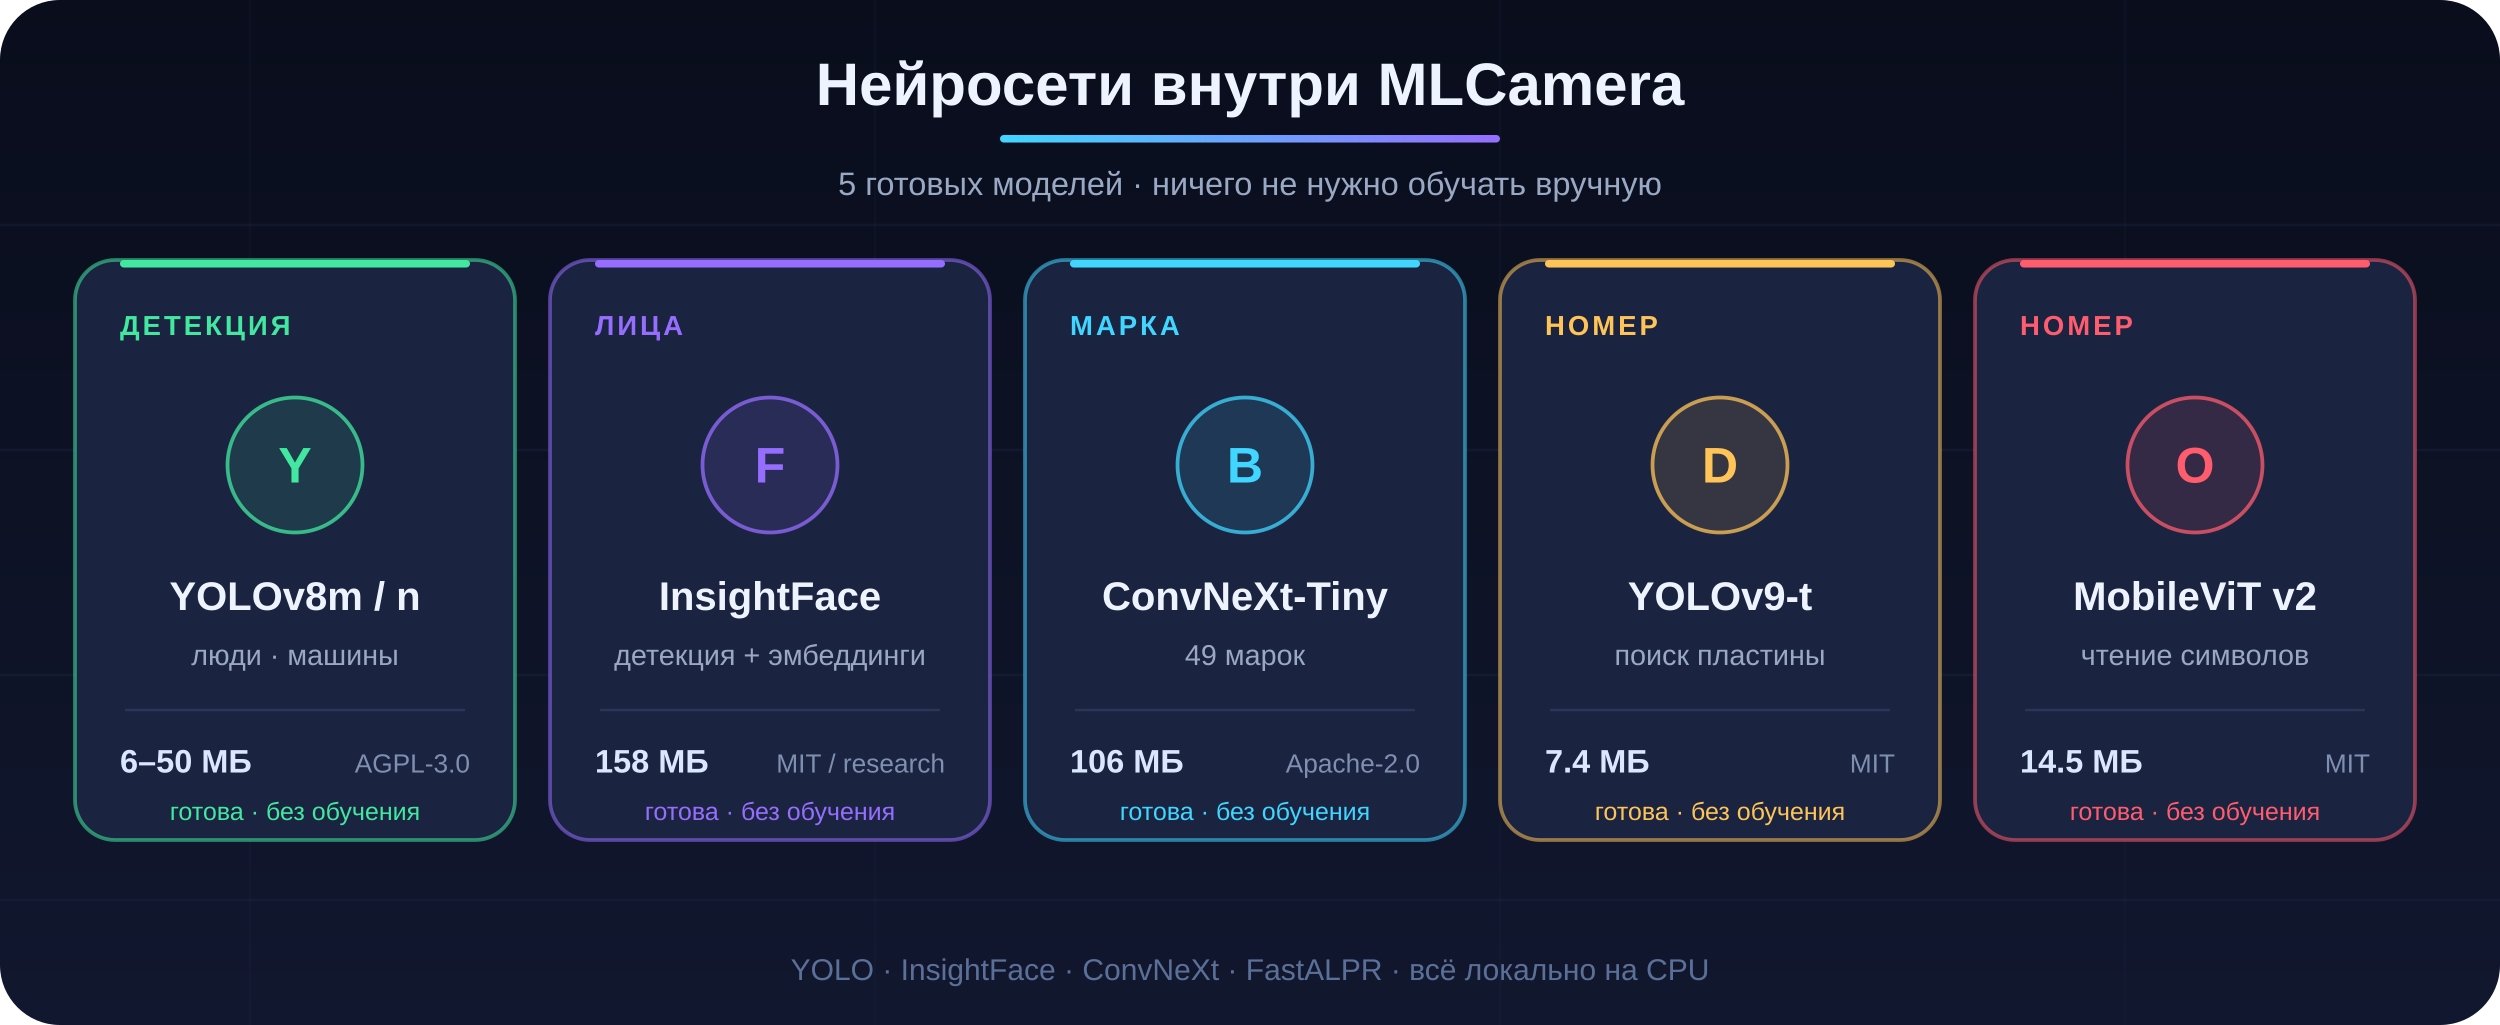
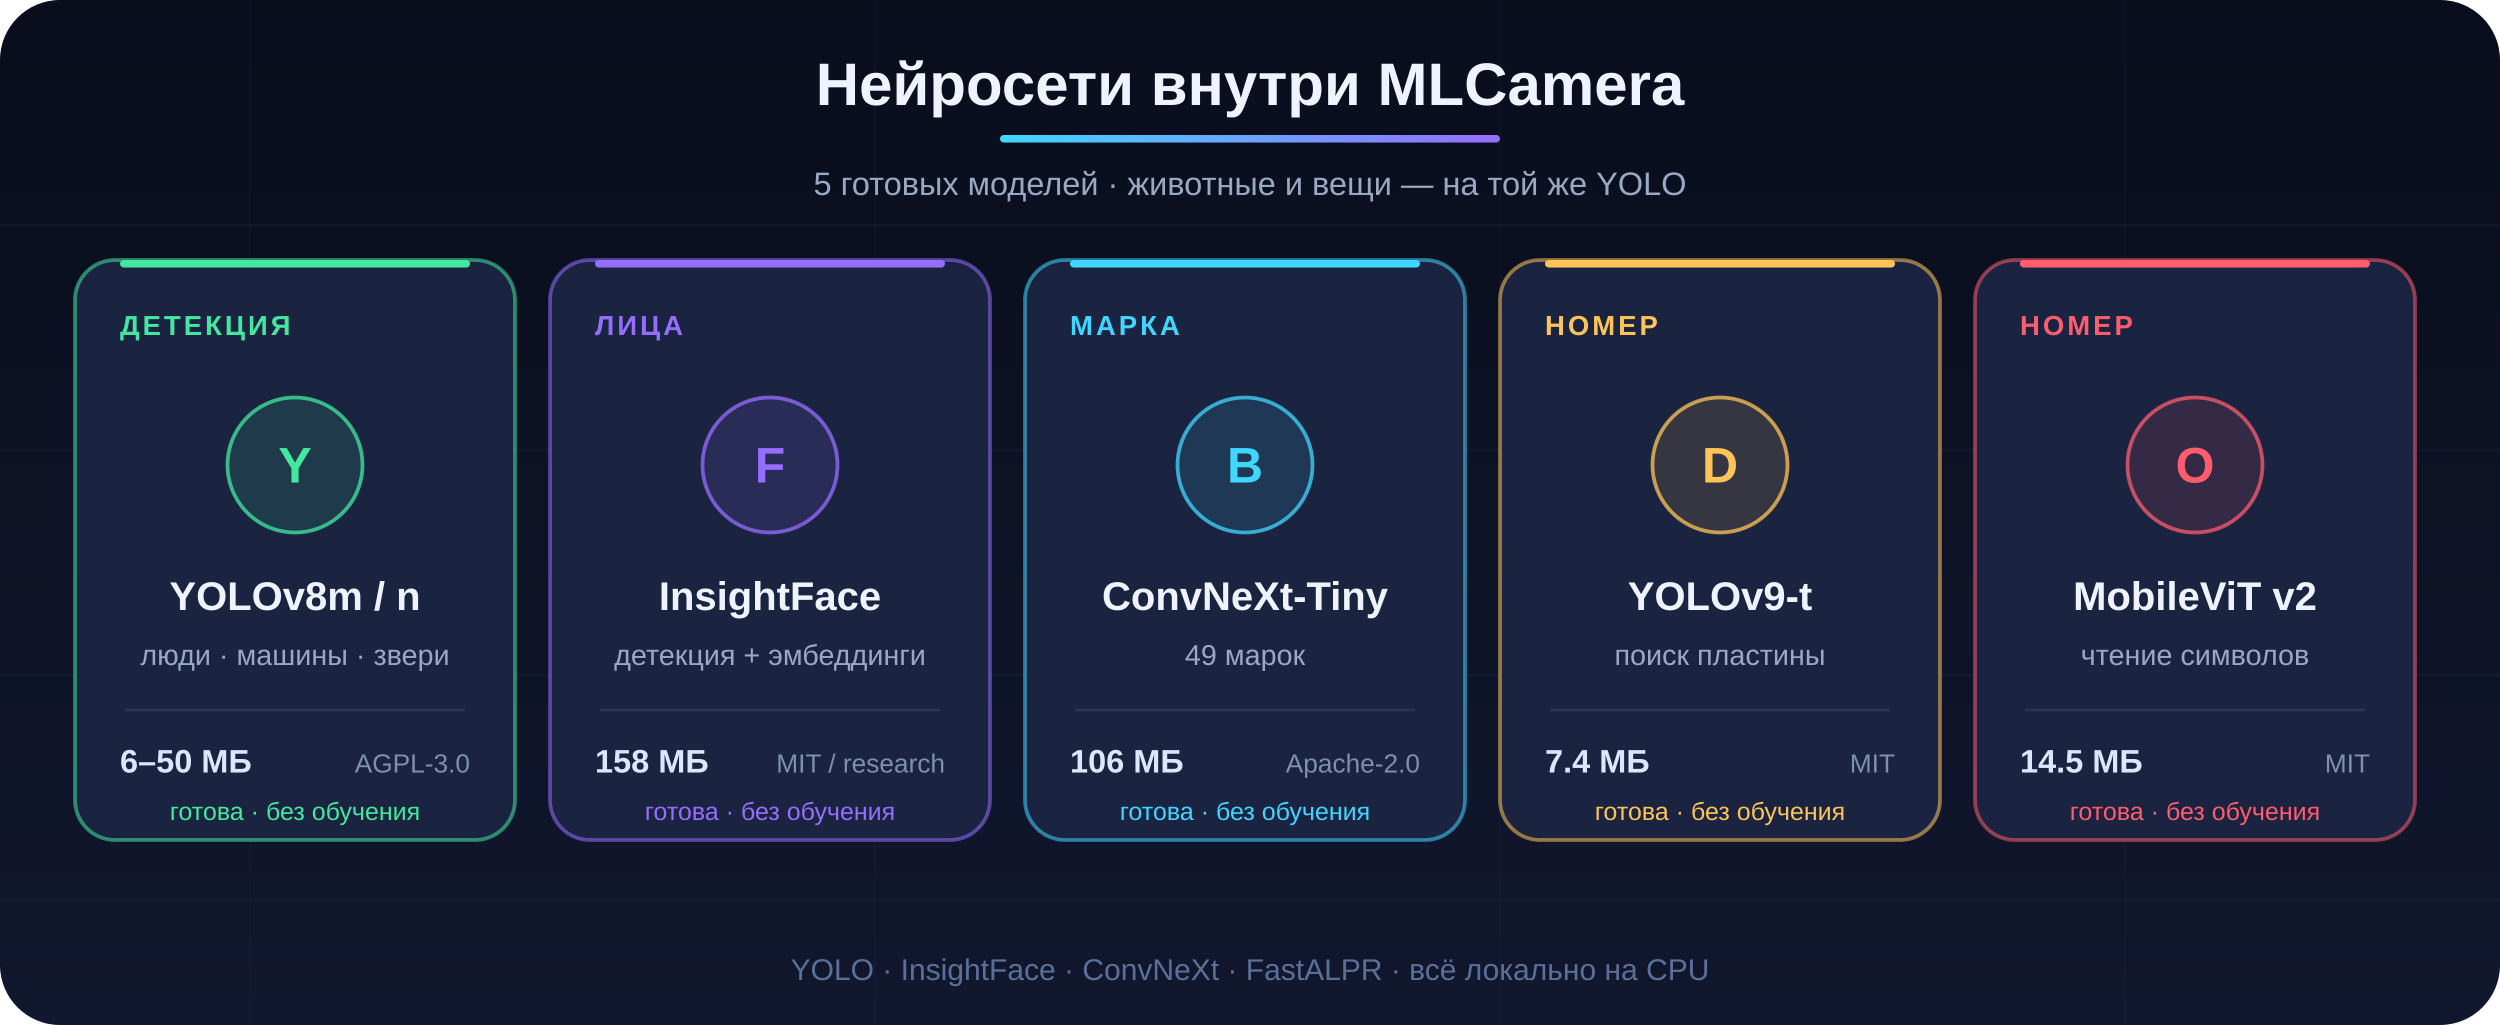
<svg xmlns="http://www.w3.org/2000/svg" width="1000" height="410" viewBox="0 0 1000 410" font-family="Segoe UI, Arial, sans-serif">
  <defs>
    <linearGradient id="bg" x1="0" y1="0" x2="0" y2="1">
      <stop offset="0" stop-color="#090d1c" />
      <stop offset="1" stop-color="#11172e" />
    </linearGradient>
    <linearGradient id="accent" x1="0" y1="0" x2="1" y2="0">
      <stop offset="0" stop-color="#40d6ff" />
      <stop offset="1" stop-color="#966eff" />
    </linearGradient>
  </defs>
  <rect width="1000" height="410" rx="24" fill="url(#bg)" />
  <g stroke="#1d2742" stroke-width="1">
    <path d="M0 90 H1000 M0 180 H1000 M0 270 H1000 M0 360 H1000" opacity=".35" />
    <path d="M100 0 V410 M350 0 V410 M600 0 V410 M850 0 V410" opacity=".18" />
  </g>
  <text x="500" y="42" fill="#eef4ff" font-size="24" font-weight="700" text-anchor="middle">Нейросети внутри MLCamera</text>
  <rect x="400" y="54" width="200" height="3" rx="1.5" fill="url(#accent)" />
-   <text x="500" y="78" fill="#9aa9c3" font-size="13" text-anchor="middle">5 готовых моделей · ничего не нужно обучать вручную</text>
+   <text x="500" y="78" fill="#9aa9c3" font-size="13" text-anchor="middle">5 готовых моделей · животные и вещи — на той же YOLO</text>
  <g>
    <rect x="30" y="104" width="176" height="232" rx="16" fill="#1a2340" stroke="#42e8a0" stroke-opacity=".55" stroke-width="1.5" />
    <rect x="48" y="104" width="140" height="3" rx="1.5" fill="#42e8a0" />
    <text x="48" y="134" fill="#42e8a0" font-size="11" font-weight="700" letter-spacing="1.2">ДЕТЕКЦИЯ</text>
    <circle cx="118" cy="186" r="27" fill="#42e8a0" fill-opacity=".12" stroke="#42e8a0" stroke-opacity=".75" stroke-width="1.5" />
    <text x="118" y="193" fill="#42e8a0" font-size="20" font-weight="700" text-anchor="middle">Y</text>
    <text x="118" y="244" fill="#eef4ff" font-size="16" font-weight="700" text-anchor="middle">YOLOv8m / n</text>
-     <text x="118" y="266" fill="#9aa9c3" font-size="11.5" text-anchor="middle">люди · машины</text>
+     <text x="118" y="266" fill="#9aa9c3" font-size="11.5" text-anchor="middle">люди · машины · звери</text>
    <line x1="50" y1="284" x2="186" y2="284" stroke="#2a3658" stroke-width="1" />
    <text x="48" y="309" fill="#dbe6ff" font-size="13" font-weight="600">6–50 МБ</text>
    <text x="188" y="309" fill="#7f8fb0" font-size="10.5" text-anchor="end">AGPL-3.0</text>
    <text x="118" y="328" fill="#42e8a0" font-size="10" text-anchor="middle">готова · без обучения</text>
  </g>
  <g>
    <rect x="220" y="104" width="176" height="232" rx="16" fill="#1a2340" stroke="#966eff" stroke-opacity=".55" stroke-width="1.5" />
    <rect x="238" y="104" width="140" height="3" rx="1.5" fill="#966eff" />
    <text x="238" y="134" fill="#966eff" font-size="11" font-weight="700" letter-spacing="1.2">ЛИЦА</text>
    <circle cx="308" cy="186" r="27" fill="#966eff" fill-opacity=".12" stroke="#966eff" stroke-opacity=".75" stroke-width="1.5" />
    <text x="308" y="193" fill="#966eff" font-size="20" font-weight="700" text-anchor="middle">F</text>
    <text x="308" y="244" fill="#eef4ff" font-size="16" font-weight="700" text-anchor="middle">InsightFace</text>
    <text x="308" y="266" fill="#9aa9c3" font-size="11.5" text-anchor="middle">детекция + эмбеддинги</text>
    <line x1="240" y1="284" x2="376" y2="284" stroke="#2a3658" stroke-width="1" />
    <text x="238" y="309" fill="#dbe6ff" font-size="13" font-weight="600">158 МБ</text>
    <text x="378" y="309" fill="#7f8fb0" font-size="10.5" text-anchor="end">MIT / research</text>
    <text x="308" y="328" fill="#966eff" font-size="10" text-anchor="middle">готова · без обучения</text>
  </g>
  <g>
    <rect x="410" y="104" width="176" height="232" rx="16" fill="#1a2340" stroke="#40d6ff" stroke-opacity=".55" stroke-width="1.5" />
    <rect x="428" y="104" width="140" height="3" rx="1.5" fill="#40d6ff" />
    <text x="428" y="134" fill="#40d6ff" font-size="11" font-weight="700" letter-spacing="1.2">МАРКА</text>
    <circle cx="498" cy="186" r="27" fill="#40d6ff" fill-opacity=".12" stroke="#40d6ff" stroke-opacity=".75" stroke-width="1.5" />
    <text x="498" y="193" fill="#40d6ff" font-size="20" font-weight="700" text-anchor="middle">B</text>
    <text x="498" y="244" fill="#eef4ff" font-size="16" font-weight="700" text-anchor="middle">ConvNeXt-Tiny</text>
    <text x="498" y="266" fill="#9aa9c3" font-size="11.5" text-anchor="middle">49 марок</text>
    <line x1="430" y1="284" x2="566" y2="284" stroke="#2a3658" stroke-width="1" />
    <text x="428" y="309" fill="#dbe6ff" font-size="13" font-weight="600">106 МБ</text>
    <text x="568" y="309" fill="#7f8fb0" font-size="10.5" text-anchor="end">Apache-2.0</text>
    <text x="498" y="328" fill="#40d6ff" font-size="10" text-anchor="middle">готова · без обучения</text>
  </g>
  <g>
    <rect x="600" y="104" width="176" height="232" rx="16" fill="#1a2340" stroke="#ffc457" stroke-opacity=".55" stroke-width="1.5" />
    <rect x="618" y="104" width="140" height="3" rx="1.5" fill="#ffc457" />
    <text x="618" y="134" fill="#ffc457" font-size="11" font-weight="700" letter-spacing="1.2">НОМЕР</text>
    <circle cx="688" cy="186" r="27" fill="#ffc457" fill-opacity=".12" stroke="#ffc457" stroke-opacity=".75" stroke-width="1.5" />
    <text x="688" y="193" fill="#ffc457" font-size="20" font-weight="700" text-anchor="middle">D</text>
    <text x="688" y="244" fill="#eef4ff" font-size="16" font-weight="700" text-anchor="middle">YOLOv9-t</text>
    <text x="688" y="266" fill="#9aa9c3" font-size="11.5" text-anchor="middle">поиск пластины</text>
    <line x1="620" y1="284" x2="756" y2="284" stroke="#2a3658" stroke-width="1" />
    <text x="618" y="309" fill="#dbe6ff" font-size="13" font-weight="600">7.4 МБ</text>
    <text x="758" y="309" fill="#7f8fb0" font-size="10.5" text-anchor="end">MIT</text>
    <text x="688" y="328" fill="#ffc457" font-size="10" text-anchor="middle">готова · без обучения</text>
  </g>
  <g>
    <rect x="790" y="104" width="176" height="232" rx="16" fill="#1a2340" stroke="#ff5c6e" stroke-opacity=".55" stroke-width="1.5" />
    <rect x="808" y="104" width="140" height="3" rx="1.5" fill="#ff5c6e" />
    <text x="808" y="134" fill="#ff5c6e" font-size="11" font-weight="700" letter-spacing="1.2">НОМЕР</text>
    <circle cx="878" cy="186" r="27" fill="#ff5c6e" fill-opacity=".12" stroke="#ff5c6e" stroke-opacity=".75" stroke-width="1.5" />
    <text x="878" y="193" fill="#ff5c6e" font-size="20" font-weight="700" text-anchor="middle">O</text>
    <text x="878" y="244" fill="#eef4ff" font-size="16" font-weight="700" text-anchor="middle">MobileViT v2</text>
    <text x="878" y="266" fill="#9aa9c3" font-size="11.5" text-anchor="middle">чтение символов</text>
    <line x1="810" y1="284" x2="946" y2="284" stroke="#2a3658" stroke-width="1" />
    <text x="808" y="309" fill="#dbe6ff" font-size="13" font-weight="600">14.5 МБ</text>
    <text x="948" y="309" fill="#7f8fb0" font-size="10.5" text-anchor="end">MIT</text>
    <text x="878" y="328" fill="#ff5c6e" font-size="10" text-anchor="middle">готова · без обучения</text>
  </g>
  <text x="500" y="392" fill="#5b7099" font-size="12" text-anchor="middle">YOLO · InsightFace · ConvNeXt · FastALPR · всё локально на CPU</text>
</svg>
